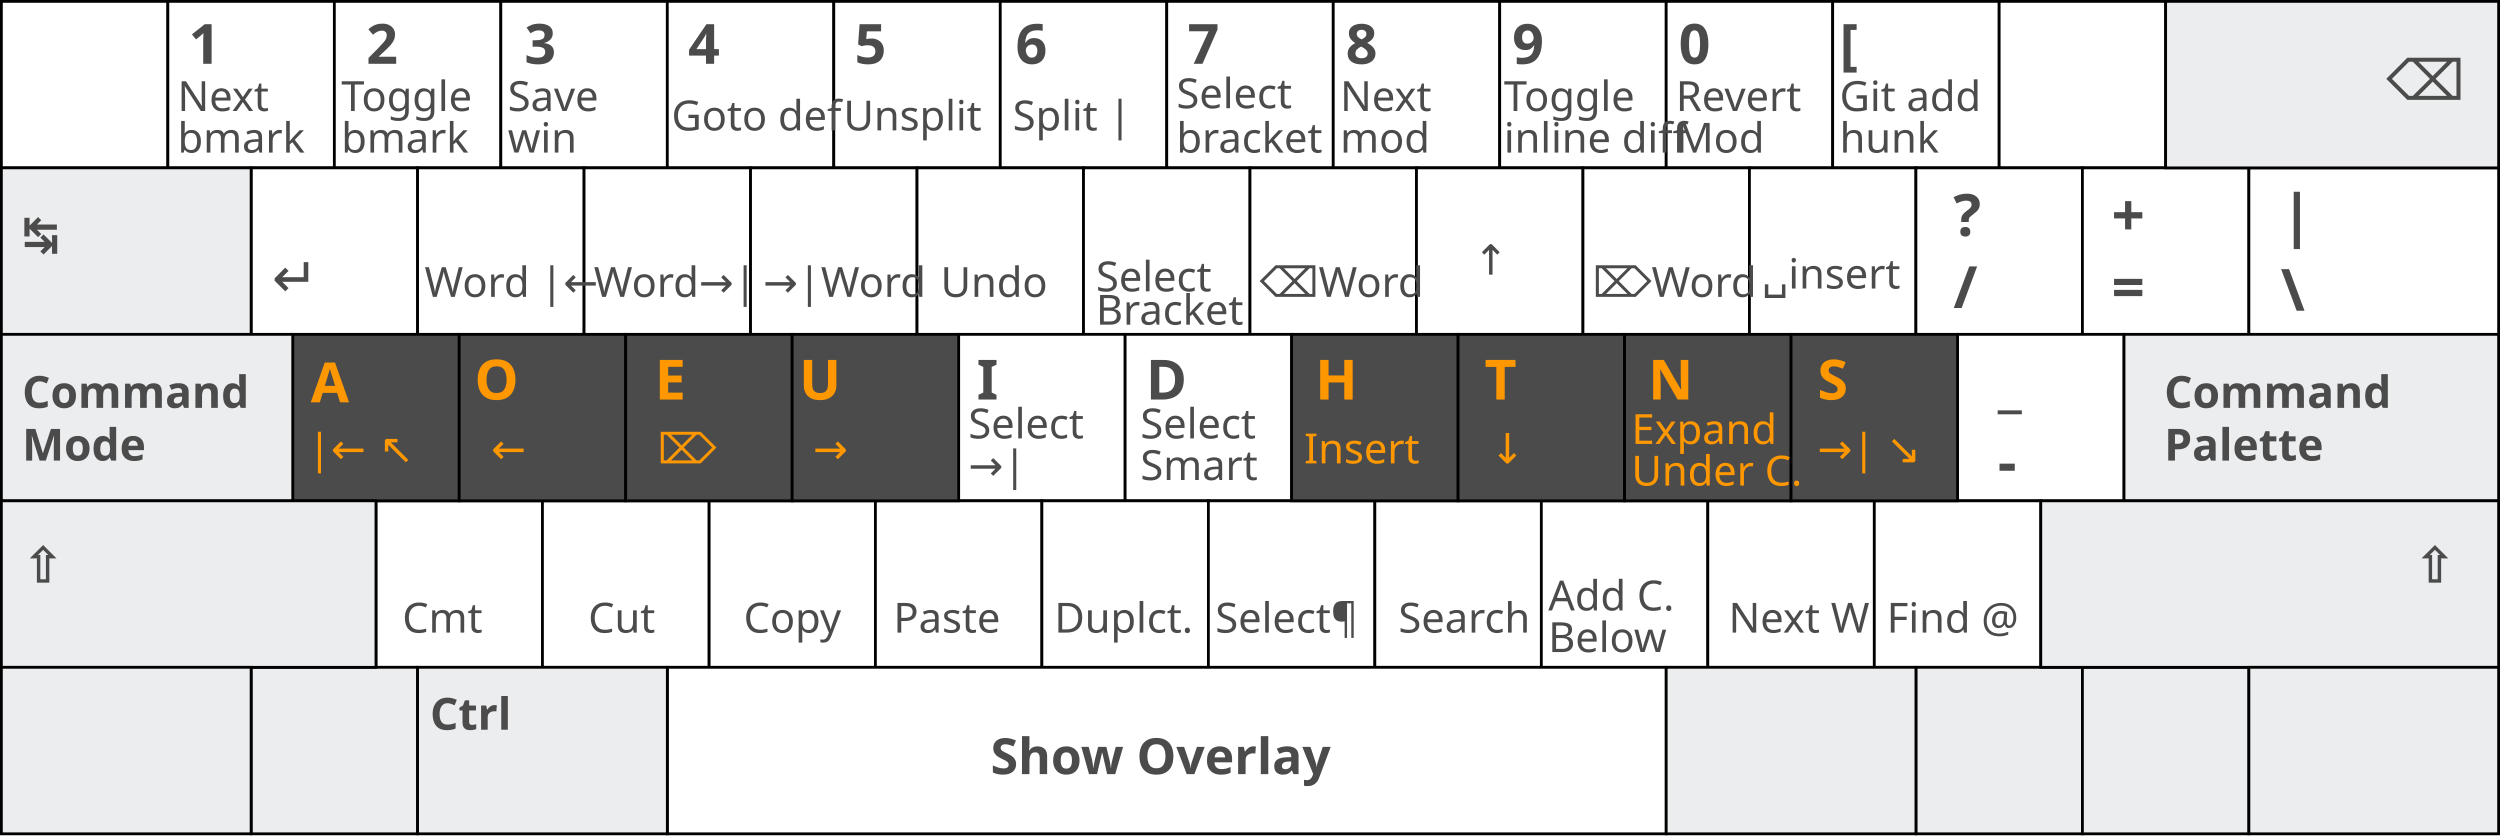
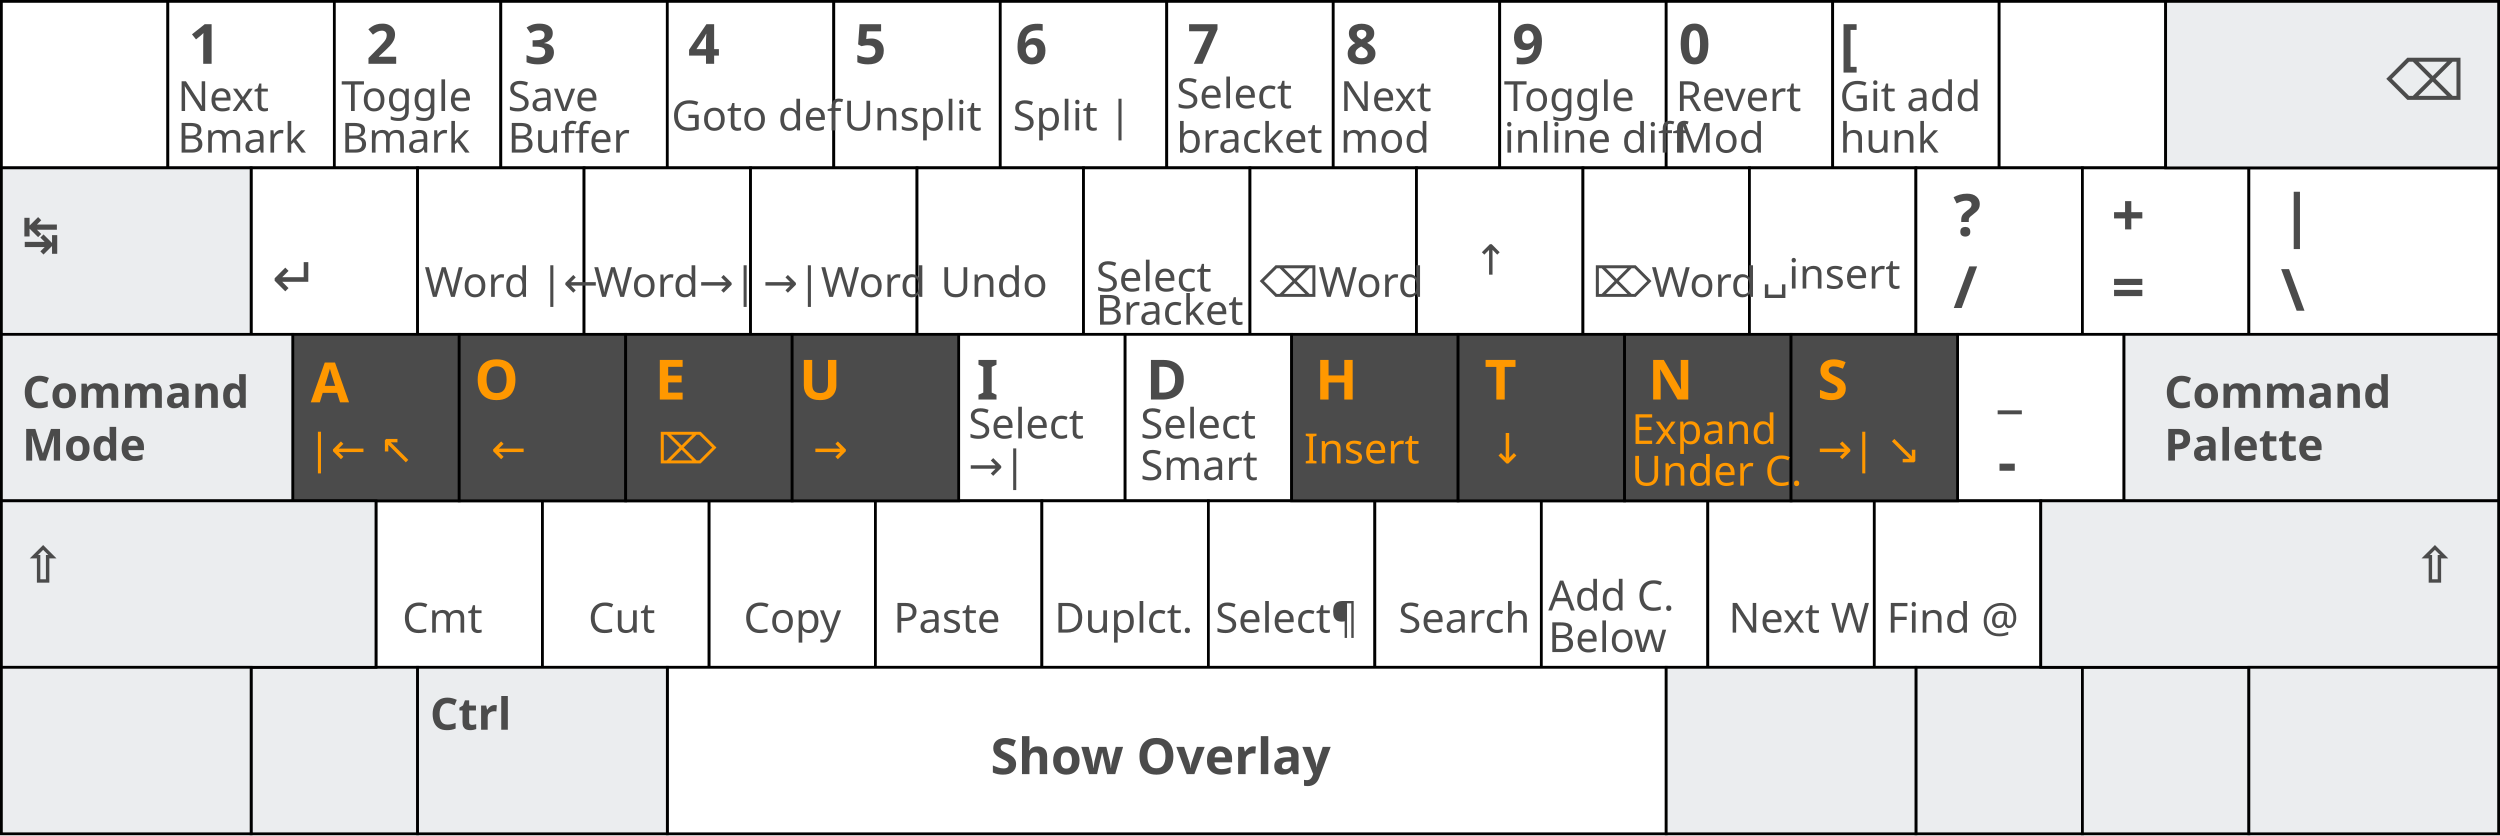
<svg xmlns="http://www.w3.org/2000/svg" height="301" width="901" version="1.0" id="svg2">
  <g style="stroke:#000000;stroke-width:1">
    <g style="fill:#ffffff">
      <path d="m 0.5,0.5 60,0 0,60 -60,0 0,-60 z" />
      <path d="m 60.5,0.5 60,0 0,60 -60,0 0,-60 z" />
      <path d="m 120.5,0.5 60,0 0,60 -60,0 0,-60 z" />
      <path d="m 180.5,0.5 60,0 0,60 -60,0 0,-60 z" />
      <path d="m 240.5,0.5 60,0 0,60 -60,0 0,-60 z" />
      <path d="m 300.5,0.5 60,0 0,60 -60,0 0,-60 z" />
      <path d="m 360.5,0.5 60,0 0,60 -60,0 0,-60 z" />
      <path d="m 420.5,0.5 60,0 0,60 -60,0 0,-60 z" />
      <path d="m 480.5,0.5 60,0 0,60 -60,0 0,-60 z" />
      <path d="m 540.5,0.5 60,0 0,60 -60,0 0,-60 z" />
      <path d="m 600.5,0.5 60,0 0,60 -60,0 0,-60 z" />
      <path d="m 660.5,0.5 60,0 0,60 -60,0 0,-60 z" />
      <path d="m 720.5,0.5 60,0 0,60 -60,0 0,-60 z" />
      <path d="m 90.5,60.5 60,0 0,60 -60,0 0,-60 z" />
      <path d="m 150.5,60.5 60,0 0,60 -60,0 0,-60 z" />
      <path d="m 210.5,60.5 60,0 0,60 -60,0 0,-60 z" />
      <path d="m 270.5,60.5 60,0 0,60 -60,0 0,-60 z" />
      <path d="m 330.5,60.5 60,0 0,60 -60,0 0,-60 z" />
      <path d="m 390.5,60.5 60,0 0,60 -60,0 0,-60 z" />
      <path d="m 450.5,60.5 60,0 0,60 -60,0 0,-60 z" />
      <path d="m 510.5,60.5 60,0 0,60 -60,0 0,-60 z" />
      <path d="m 570.5,60.5 60,0 0,60 -60,0 0,-60 z" />
      <path d="m 630.5,60.5 60,0 0,60 -60,0 0,-60 z" />
      <path d="m 690.5,60.5 60,0 0,60 -60,0 0,-60 z" />
      <path d="m 750.5,60.5 60,0 0,60 -60,0 0,-60 z" />
      <path d="m 810.5,60.5 90,0 0,60 -90,0 0,-60 z" />
      <path d="m 345.5,120.5 60,0 0,60 -60,0 0,-60 z" />
      <path d="m 405.5,120.5 60,0 0,60 -60,0 0,-60 z" />
      <path d="m 705.5,120.5 60,0 0,60 -60,0 0,-60 z" />
      <path d="m 135.5,180.5 60,0 0,60 -60,0 0,-60 z" />
      <path d="m 255.5,180.5 60,0 0,60 -60,0 0,-60 z" />
      <path d="m 195.5,180.5 60,0 0,60 -60,0 0,-60 z" />
      <path d="m 315.5,180.5 60,0 0,60 -60,0 0,-60 z" />
      <path d="m 375.5,180.5 60,0 0,60 -60,0 0,-60 z" />
      <path d="m 435.5,180.5 60,0 0,60 -60,0 0,-60 z" />
      <path d="m 495.5,180.5 60,0 0,60 -60,0 0,-60 z" />
      <path d="m 555.5,180.5 60,0 0,60 -60,0 0,-60 z" />
      <path d="m 615.5,180.5 60,0 0,60 -60,0 0,-60 z" />
      <path d="m 675.5,180.5 60,0 0,60 -60,0 0,-60 z" />
      <path d="m 240.5,240.5 360,0 0,60 -360,0 0,-60 z" />
    </g>
    <g style="fill:#4B4B4B">
      <path d="m 105.5,120.5 60,0 0,60 -60,0 0,-60 z" />
      <path d="m 165.5,120.5 60,0 0,60 -60,0 0,-60 z" />
      <path d="m 225.5,120.5 60,0 0,60 -60,0 0,-60 z" />
      <path d="m 285.5,120.5 60,0 0,60 -60,0 0,-60 z" />
      <path d="m 465.5,120.5 60,0 0,60 -60,0 0,-60 z" />
      <path d="m 525.5,120.5 60,0 0,60 -60,0 0,-60 z" />
      <path d="m 585.5,120.5 60,0 0,60 -60,0 0,-60 z" />
      <path d="m 645.5,120.5 60,0 0,60 -60,0 0,-60 z" />
    </g>
    <g style="fill:#EBEDEF">
      <path d="m 90.5,240.5 60,0 0,60 -60,0 0,-60 z" />
      <path d="m 690.5,240.5 60,0 0,60 -60,0 0,-60 z" />
      <path d="m 750.5,240.5 60,0 0,60 -60,0 0,-60 z" />
      <path d="m 780.5,0.5 120,0 0,60 -120,0 0,-60 z" />
      <path d="m 0.5,60.5 90,0 0,60 -90,0 0,-60 z" />
      <path d="m 0.5,120.5 105,0 0,60 -105,0 0,-60 z" />
      <path d="m 765.5,120.5 135,0 0,60 -135,0 0,-60 z" />
      <path d="m 0.5,180.5 135,0 0,60 -135,0 0,-60 z" />
      <path d="m 735.5,180.5 165,0 0,60 -165,0 0,-60 z" />
      <path d="m 0.5,240.5 90,0 0,60 -90,0 0,-60 z" />
      <path d="m 810.5,240.5 90,0 0,60 -90,0 0,-60 z" />
      <path d="m 150.5,240.5 90,0 0,60 -90,0 0,-60 z" />
      <path d="m 600.5,240.5 90,0 0,60 -90,0 0,-60 z" />
    </g>
  </g>
  <text style="font-weight:bold;font-size:18px;font-family:Sans;fill:#4B4B4B;fill-opacity:1">
    <tspan x="8" y="210">⇧</tspan>
    <tspan x="870" y="210">⇧</tspan>
  </text>
  <text style="font-weight:normal;font-size:20px;font-family:Sans;fill:#4B4B4B;fill-opacity:1">
    <tspan x="860" y="36">⌫</tspan>
    <tspan x="98" y="107">↵</tspan>
  </text>
  <text style="font-weight:bold;font-size:16px;font-family:Sans;fill:#4B4B4B;fill-opacity:1">
    <tspan x="780" y="147">Command</tspan>
    <tspan x="780" y="166">Palette</tspan>
    <tspan x="8" y="147">Command</tspan>
    <tspan x="8" y="166">Mode</tspan>
    <tspan x="8" y="90">↹</tspan>
    <tspan x="155" y="263">Ctrl</tspan>
  </text>
  <text style="font-weight:bold;font-size:18px;font-family:Sans;fill:#4B4B4B;fill-opacity:1">
    <tspan x="357" y="279">Show Overlay</tspan>
  </text>
  <text style="font-weight:bold;font-size:21px;font-family:Sans;fill:#4B4B4B;fill-opacity:1">
    <tspan x="704" y="85">?</tspan>
    <tspan x="704" y="111">/</tspan>
    <tspan x="720" y="146">_</tspan>
    <tspan x="720" y="174">-</tspan>
    <tspan x="822" y="85">|</tspan>
    <tspan x="822" y="112">\</tspan>
    <tspan x="761" y="85">+</tspan>
    <tspan x="761" y="111">=</tspan>
  </text>
  <text style="font-weight:normal;font-size:15px;font-family:Sans;fill:#FF9800;fill-opacity:1">
    <tspan x="111" y="167">|← ↖</tspan>
    <tspan x="177" y="167">←</tspan>
    <tspan x="537" y="167">↓</tspan>
    <tspan x="588" y="160">Expand</tspan>
    <tspan x="588" y="175">Under C.</tspan>
    <tspan x="470" y="167">Insert</tspan>
    <tspan x="655" y="167">→| ↘</tspan>
    <tspan x="237" y="167">⌦</tspan>
    <tspan x="293" y="167">→</tspan>
  </text>
  <text style="font-weight:bold;font-size:20px;font-family:Sans;fill:#FF9800;fill-opacity:1">
    <tspan x="112" y="145">A</tspan>
    <tspan x="171" y="144">O</tspan>
    <tspan x="236" y="144">E</tspan>
    <tspan x="288" y="144">U</tspan>
    <tspan x="474" y="144">H</tspan>
    <tspan x="535" y="144">T</tspan>
    <tspan x="594" y="144">N</tspan>
    <tspan x="655" y="144">S</tspan>
  </text>
  <text style="font-weight:normal;font-size:15px;font-family:Sans;fill:#4B4B4B;fill-opacity:1">
    <tspan x="531" y="99">↑</tspan>
    <tspan x="411" y="158">Select</tspan>
    <tspan x="411" y="173">Smart</tspan>
    <tspan x="395" y="105">Select</tspan>
    <tspan x="395" y="117">Bracket</tspan>
    <tspan x="635" y="104">␣insert</tspan>
    <tspan x="349" y="158">Select</tspan>
    <tspan x="349" y="173">→|</tspan>
    <tspan x="339" y="107">Undo</tspan>
    <tspan x="153" y="107">Word |←</tspan>
    <tspan x="214" y="107">Word→|</tspan>
    <tspan x="275" y="107">→|Word</tspan>
    <tspan x="454" y="107">⌫Word</tspan>
    <tspan x="574" y="107">⌦Word</tspan>
    <tspan x="145" y="228">Cmt</tspan>
    <tspan x="212" y="228">Cut</tspan>
    <tspan x="268" y="228">Copy</tspan>
    <tspan x="322" y="228">Paste</tspan>
    <tspan x="380" y="228">Duplct.</tspan>
    <tspan x="438" y="228">Select¶</tspan>
    <tspan x="504" y="228">Search</tspan>
    <tspan x="623" y="228">Next W</tspan>
    <tspan x="680" y="228">Find @</tspan>
    <tspan x="558" y="220">Add C.</tspan>
    <tspan x="558" y="235">Below</tspan>
    <tspan x="242" y="47">Goto def</tspan>
    <tspan x="304" y="47">Unsplit</tspan>
    <tspan x="365" y="47">Split |</tspan>
    <tspan x="64" y="40">Next</tspan>
-     <tspan x="64" y="55">bmark</tspan>
+     <tspan x="64" y="55">Bmark</tspan>
    <tspan x="123" y="40">Toggle</tspan>
-     <tspan x="123" y="55">bmark</tspan>
+     <tspan x="123" y="55">Bmark</tspan>
    <tspan x="183" y="40">Save</tspan>
-     <tspan x="183" y="55">win</tspan>
+     <tspan x="183" y="55">Buffer</tspan>
    <tspan x="424" y="39">Select</tspan>
    <tspan x="424" y="55">bracket</tspan>
    <tspan x="483" y="40">Next</tspan>
    <tspan x="483" y="55">mod</tspan>
    <tspan x="542" y="40">Toggle</tspan>
    <tspan x="542" y="55">inline diff</tspan>
    <tspan x="604" y="40">Revert</tspan>
    <tspan x="604" y="55">Mod</tspan>
    <tspan x="663" y="40">Git add</tspan>
    <tspan x="663" y="55">hunk</tspan>
  </text>
  <text style="font-weight:bold;font-size:20px;font-family:Sans;fill:#4B4B4B;fill-opacity:1">
    <tspan x="68" y="23">1</tspan>
    <tspan x="132" y="23">2</tspan>
    <tspan x="189" y="23">3</tspan>
    <tspan x="248" y="23">4</tspan>
    <tspan x="308" y="23">5</tspan>
    <tspan x="366" y="23">6</tspan>
    <tspan x="428" y="23">7</tspan>
    <tspan x="485" y="23">8</tspan>
    <tspan x="545" y="23">9</tspan>
    <tspan x="605" y="23">0</tspan>
    <tspan x="663" y="23">[</tspan>
    <tspan x="352" y="144">I</tspan>
    <tspan x="413" y="144">D</tspan>
  </text>
</svg>
